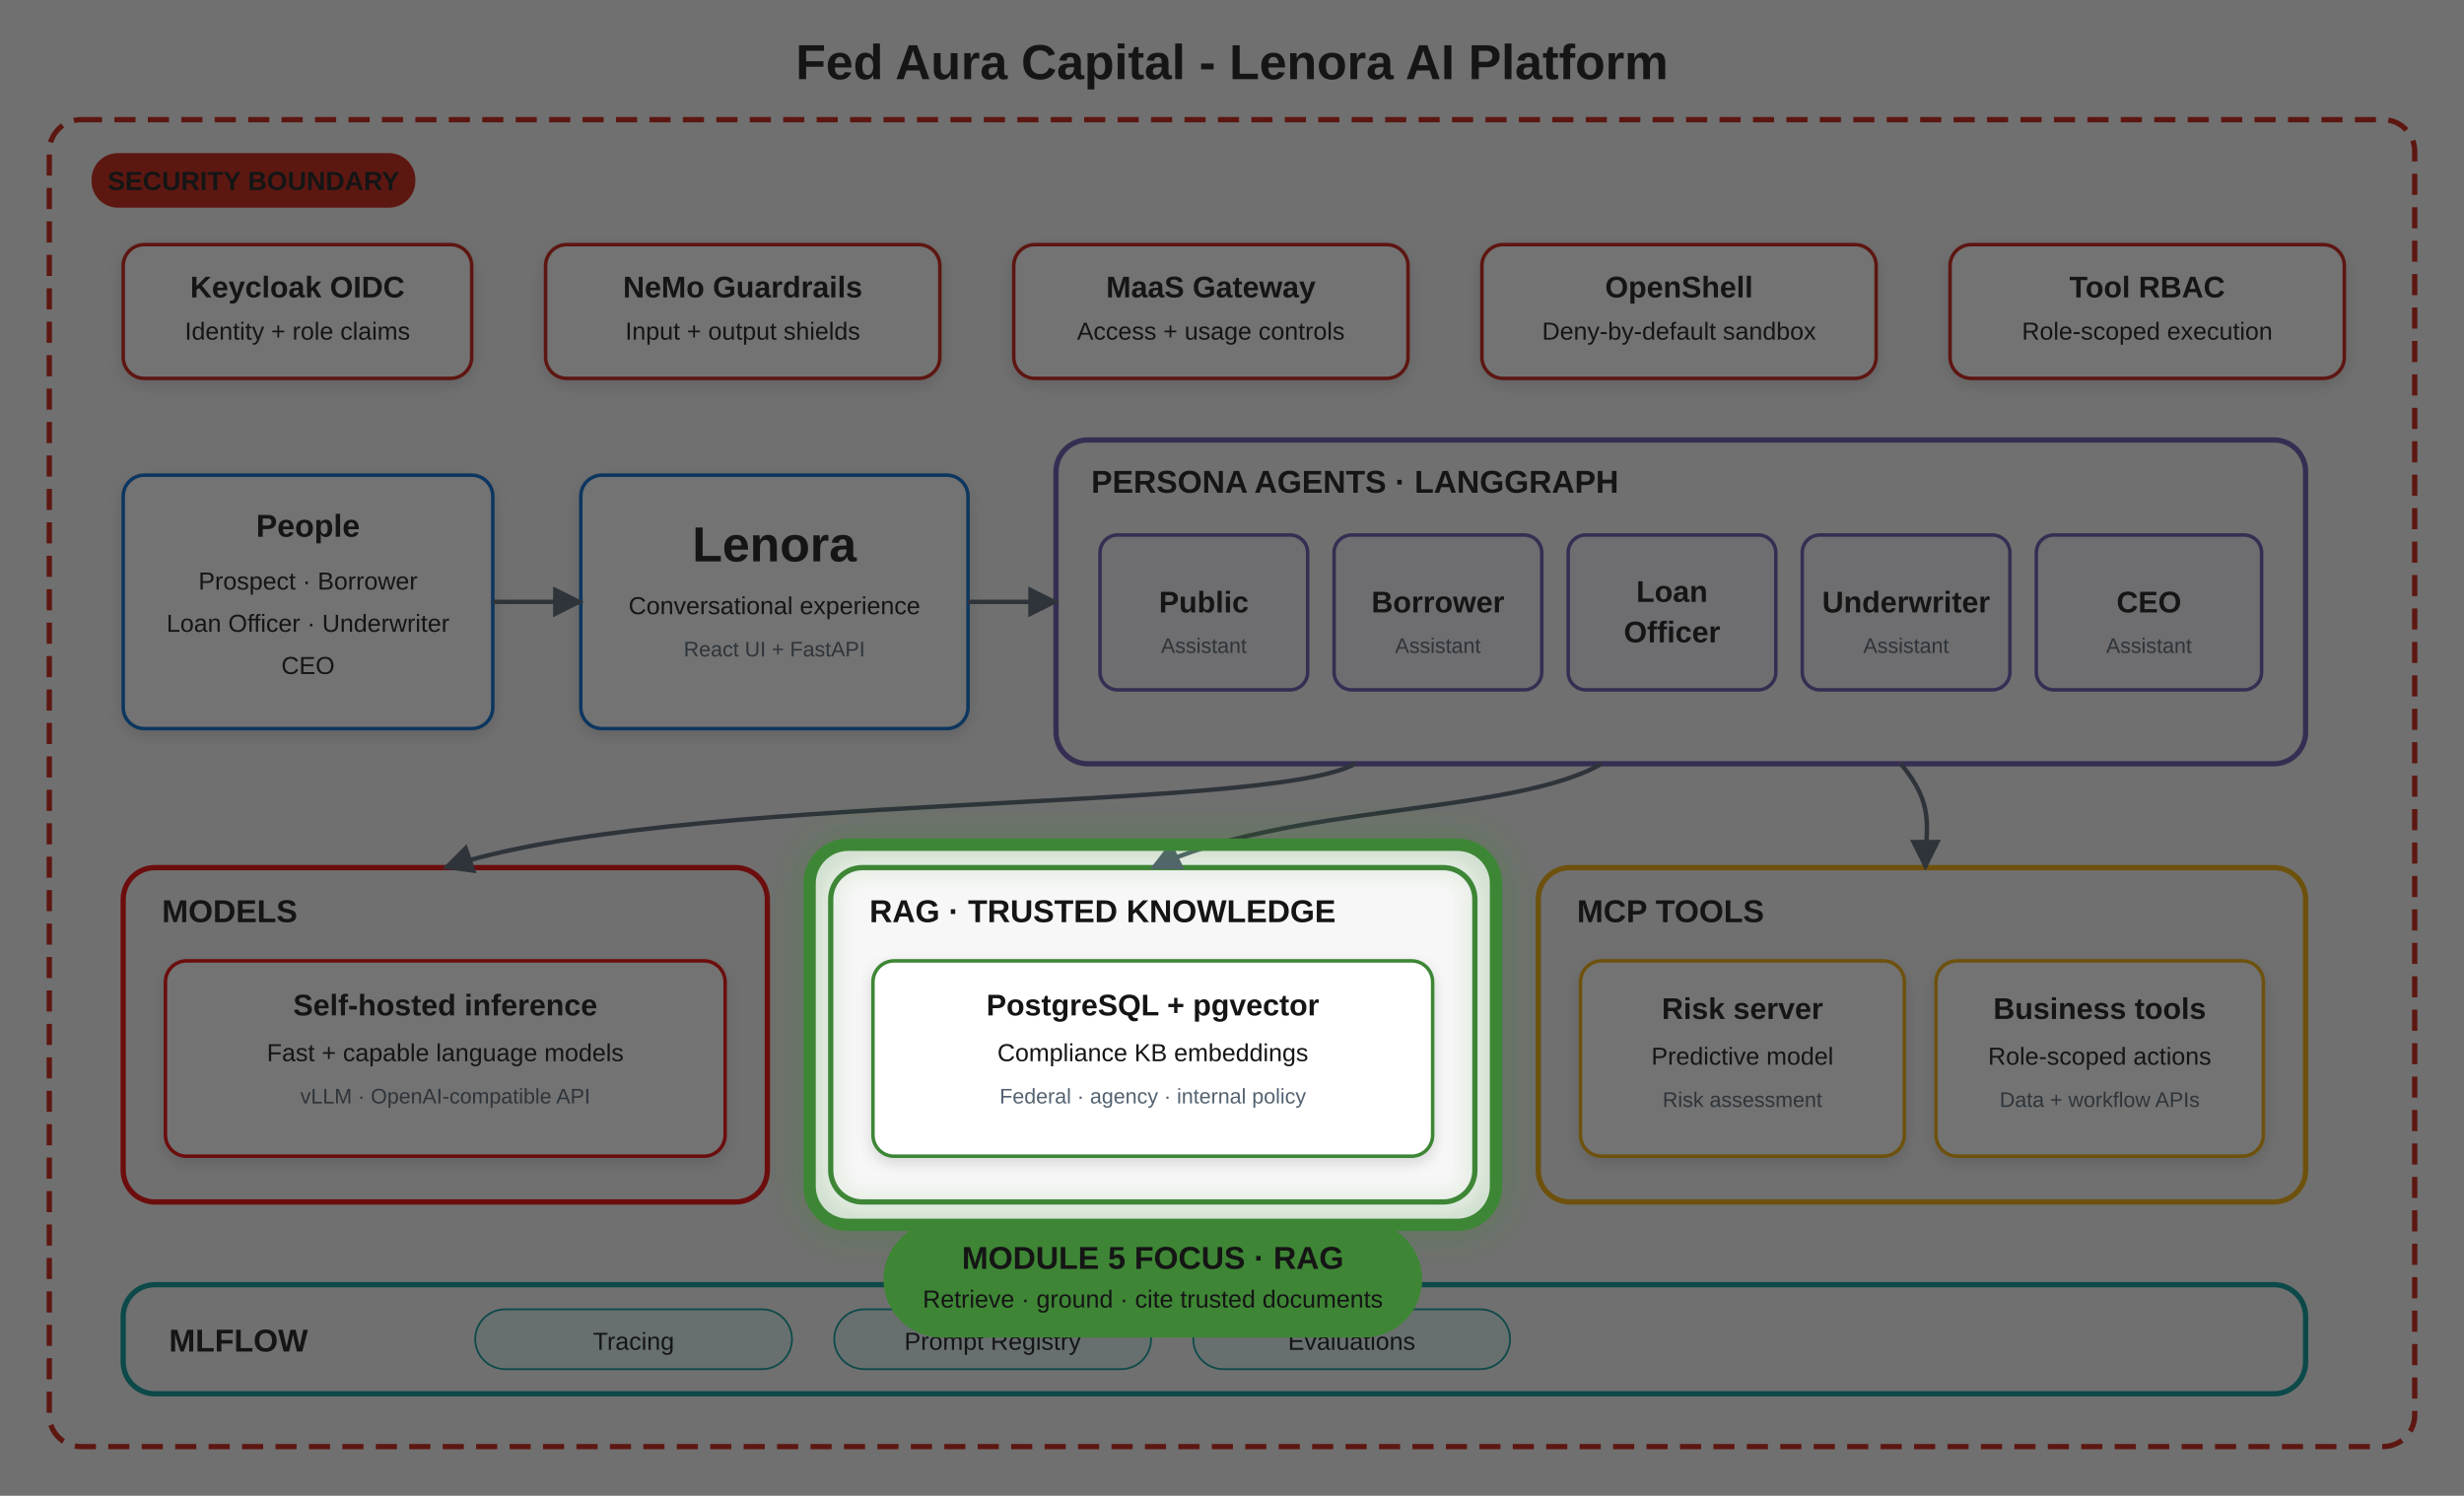
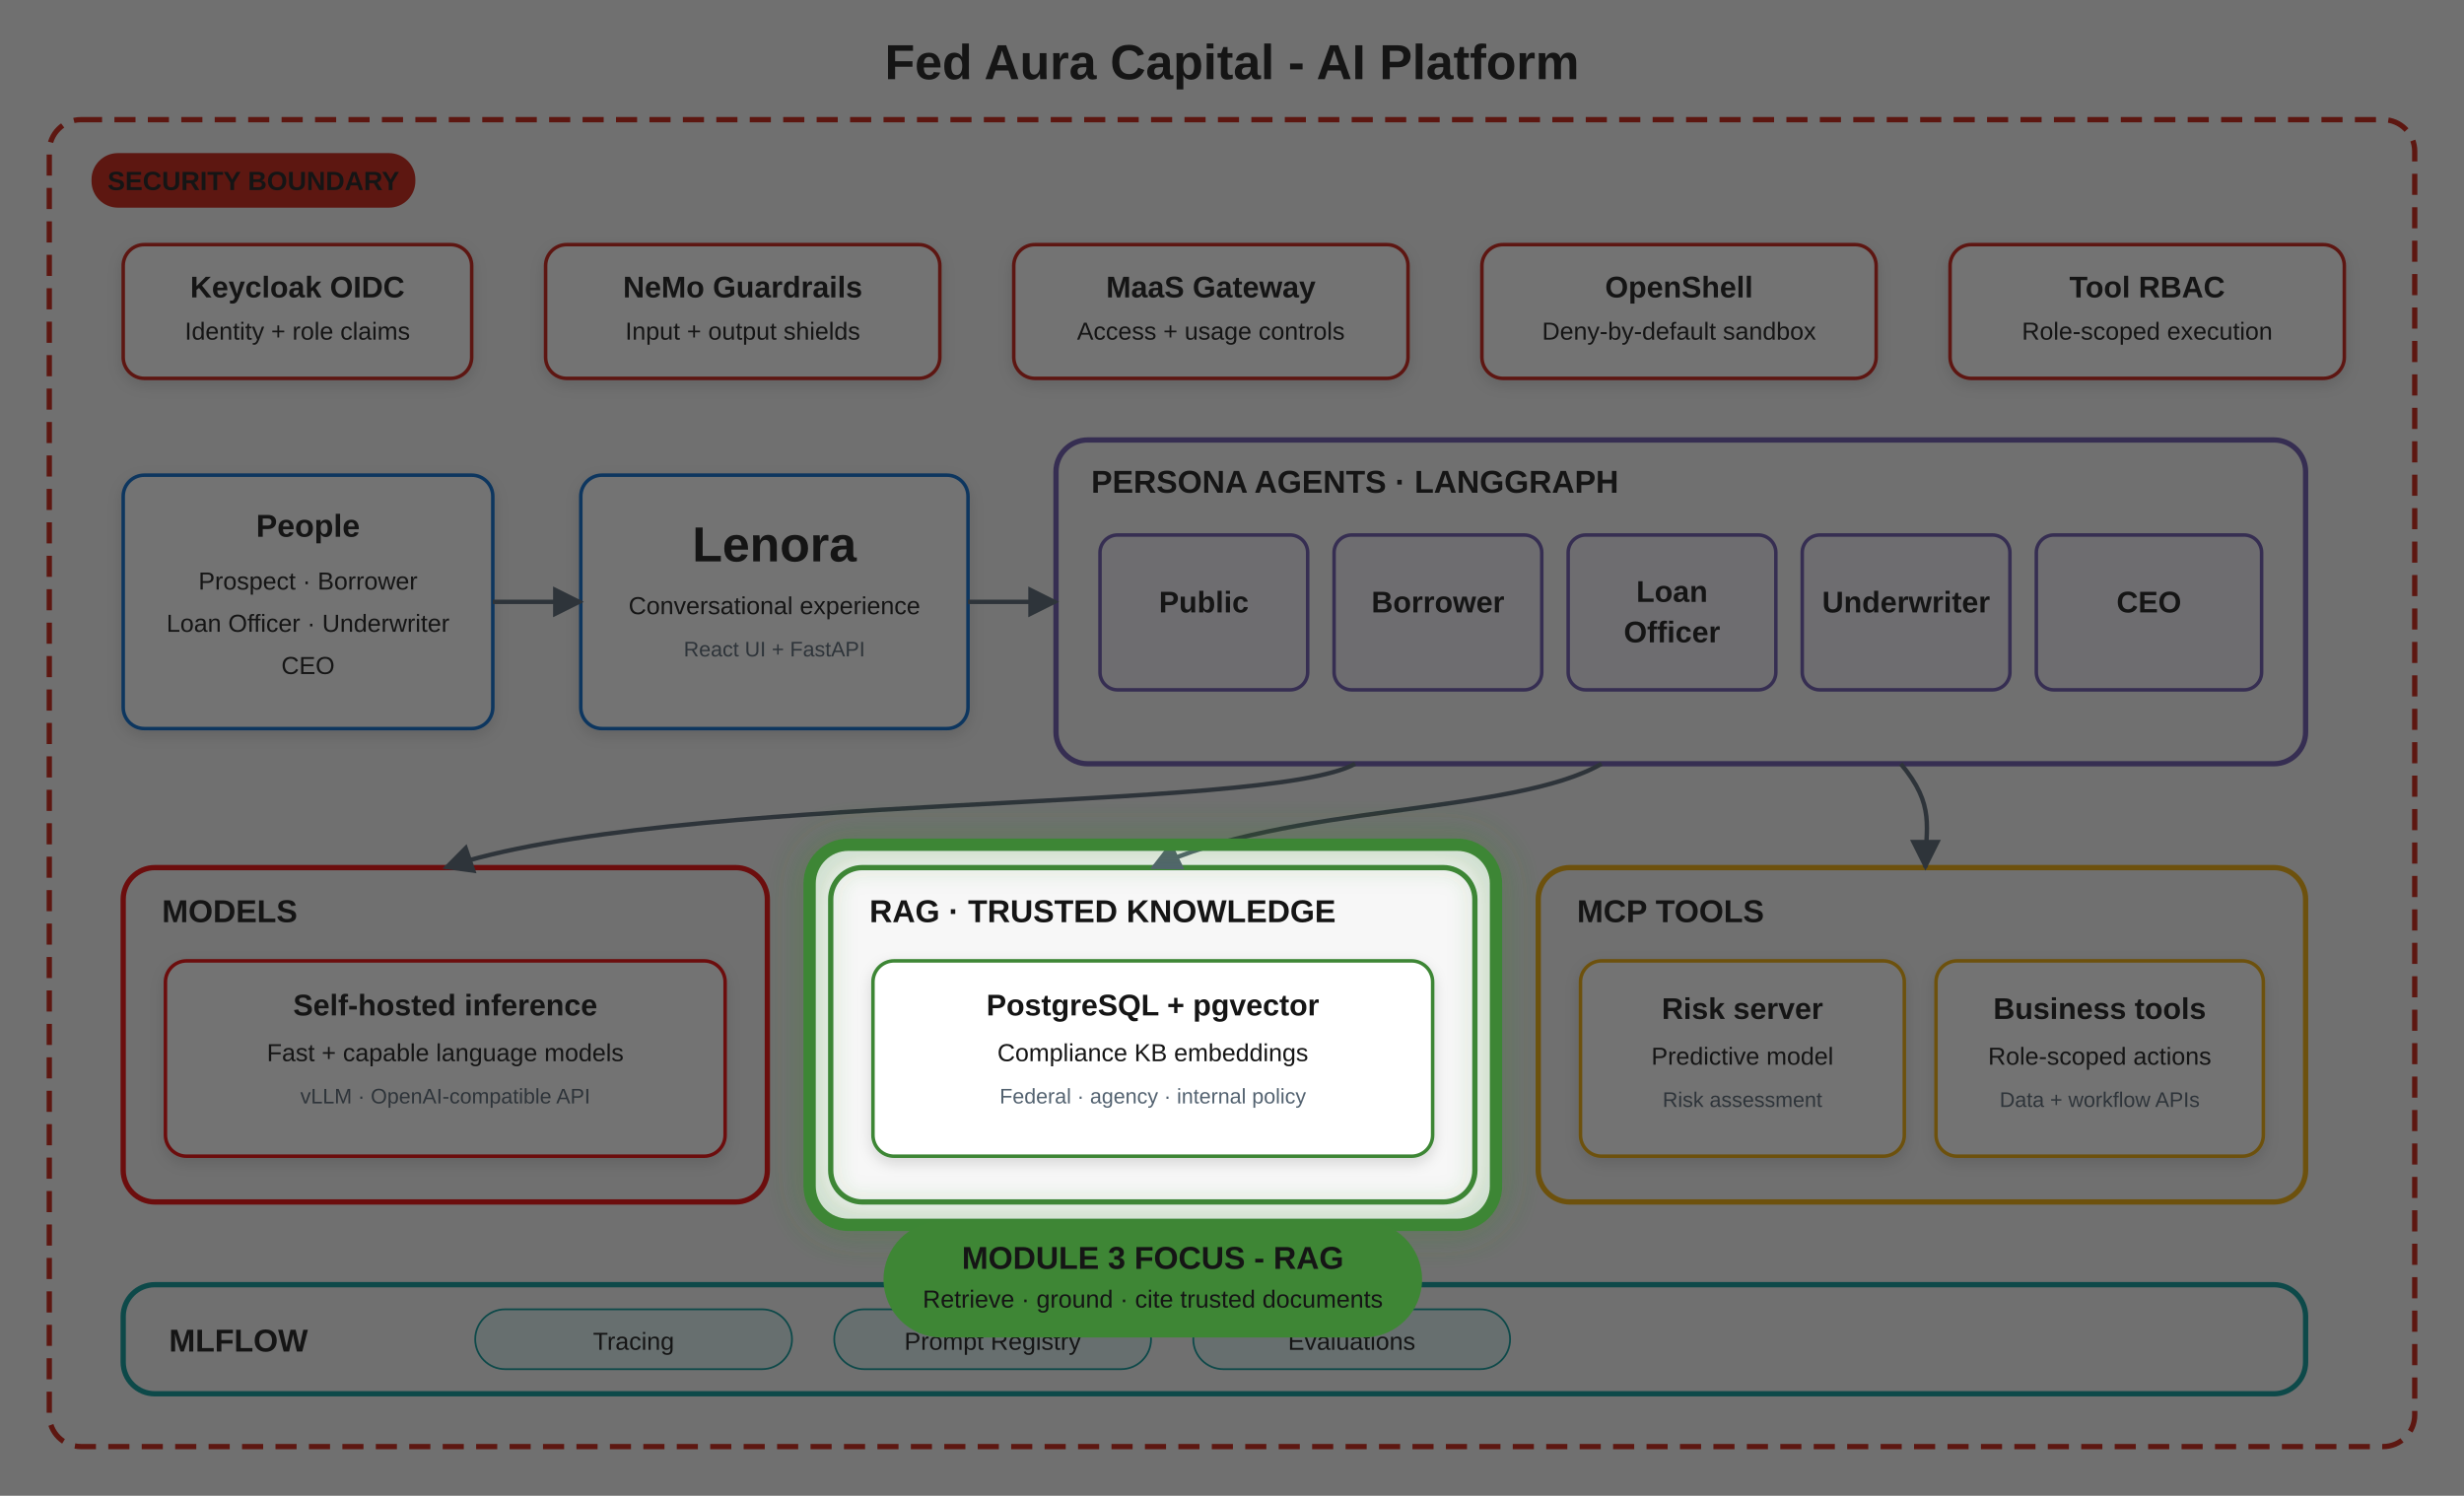
<svg xmlns="http://www.w3.org/2000/svg" width="1400" height="850" viewBox="0 0 1400 850" role="img" aria-labelledby="title desc">
  <defs>
    <mask id="spotlight-mask">
      <rect width="1400" height="850" fill="white" />
      <rect x="458" y="478" width="394" height="220" rx="24" fill="black" />
    </mask>
    <filter id="focus-shadow" x="-20%" y="-20%" width="140%" height="140%">
      <feDropShadow dx="0" dy="0" stdDeviation="10" flood-color="#3e8635" flood-opacity="0.7" />
    </filter>
  </defs>
  <svg width="1400" height="850" viewBox="0 0 1400 850">
    <defs>
      <marker id="arrow" viewBox="0 0 10 10" refX="9" refY="5" markerWidth="7" markerHeight="7" orient="auto-start-reverse">
        <path d="M 0 0 L 10 5 L 0 10 z" fill="#536270" />
      </marker>
      <filter id="shadow" x="-10%" y="-10%" width="120%" height="130%">
        <feDropShadow dx="0" dy="3" stdDeviation="4" flood-color="#151515" flood-opacity="0.14" />
      </filter>
      <style>
      text { font-family: RedHatText, "Red Hat Text", Arial, sans-serif; fill: #151515; }
      .title { font-size: 28px; font-weight: 700; }
      .layer-title { font-size: 18px; font-weight: 700; }
      .card-title { font-size: 17px; font-weight: 700; }
      .body { font-size: 14px; }
      .small { font-size: 12px; fill: #536270; }
      .flow { fill: none; stroke: #536270; stroke-width: 2.5; marker-end: url(#arrow); }
      .flow-dashed { fill: none; stroke: #536270; stroke-width: 2; stroke-dasharray: 7 6; marker-end: url(#arrow); }
      .card { fill: #fff; stroke-width: 2; rx: 12; filter: url(#shadow); }
      .focus-frame { fill: none; stroke-width: 3; rx: 18; }
    </style>
    </defs>
    <rect width="1400" height="850" fill="#f7f7f7" />
-     <text x="700" y="45" class="title" text-anchor="middle">Fed Aura Capital - Lenora AI Platform</text>
+     <text x="700" y="45" class="title" text-anchor="middle">Fed Aura Capital - AI Platform</text>
    <g id="security-layer">
      <rect x="28" y="68" width="1344" height="754" class="focus-frame" stroke="#c9190b" stroke-dasharray="12 7" />
      <rect x="52" y="87" width="184" height="31" rx="15" fill="#c9190b" />
      <text x="144" y="108" text-anchor="middle" font-size="15" font-weight="700" fill="#fff">SECURITY BOUNDARY</text>
      <g id="identity-security">
        <rect x="70" y="139" width="198" height="76" class="card" stroke="#c9190b" />
        <text x="169" y="169" class="card-title" text-anchor="middle">Keycloak OIDC</text>
        <text x="169" y="193" class="body" text-anchor="middle">Identity + role claims</text>
      </g>
      <g id="guardrails-security">
        <rect x="310" y="139" width="224" height="76" class="card" stroke="#c9190b" />
        <text x="422" y="169" class="card-title" text-anchor="middle">NeMo Guardrails</text>
        <text x="422" y="193" class="body" text-anchor="middle">Input + output shields</text>
      </g>
      <g id="gateway-security">
        <rect x="576" y="139" width="224" height="76" class="card" stroke="#c9190b" />
        <text x="688" y="169" class="card-title" text-anchor="middle">MaaS Gateway</text>
        <text x="688" y="193" class="body" text-anchor="middle">Access + usage controls</text>
      </g>
      <g id="sandbox-security">
        <rect x="842" y="139" width="224" height="76" class="card" stroke="#c9190b" />
        <text x="954" y="169" class="card-title" text-anchor="middle">OpenShell</text>
        <text x="954" y="193" class="body" text-anchor="middle">Deny-by-default sandbox</text>
      </g>
      <g id="tool-authorization-security">
        <rect x="1108" y="139" width="224" height="76" class="card" stroke="#c9190b" />
        <text x="1220" y="169" class="card-title" text-anchor="middle">Tool RBAC</text>
        <text x="1220" y="193" class="body" text-anchor="middle">Role-scoped execution</text>
      </g>
    </g>
    <g id="experience-layer">
      <rect x="70" y="270" width="210" height="144" class="card" stroke="#0066cc" />
      <text x="175" y="305" class="layer-title" text-anchor="middle">People</text>
      <text x="175" y="335" class="body" text-anchor="middle">Prospect · Borrower</text>
      <text x="175" y="359" class="body" text-anchor="middle">Loan Officer · Underwriter</text>
      <text x="175" y="383" class="body" text-anchor="middle">CEO</text>
      <rect x="330" y="270" width="220" height="144" class="card" stroke="#0066cc" fill="#e7f1fa" />
      <text x="440" y="319" font-size="28" font-weight="700" text-anchor="middle" fill="#0066cc">Lenora</text>
      <text x="440" y="349" class="body" text-anchor="middle">Conversational experience</text>
      <text x="440" y="373" class="small" text-anchor="middle">React UI + FastAPI</text>
      <path d="M 280 342 L 330 342" class="flow" />
    </g>
    <g id="agents-layer">
      <rect x="600" y="250" width="710" height="184" class="focus-frame" stroke="#6753ac" />
      <text x="620" y="280" class="layer-title" fill="#6753ac">PERSONA AGENTS · LANGGRAPH</text>
      <g fill="#f2f0f8" stroke="#6753ac" stroke-width="2">
        <rect x="625" y="304" width="118" height="88" rx="10" />
        <rect x="758" y="304" width="118" height="88" rx="10" />
        <rect x="891" y="304" width="118" height="88" rx="10" />
        <rect x="1024" y="304" width="118" height="88" rx="10" />
        <rect x="1157" y="304" width="128" height="88" rx="10" />
      </g>
      <text x="684" y="348" class="card-title" text-anchor="middle">Public</text>
-       <text x="684" y="371" class="small" text-anchor="middle">Assistant</text>
      <text x="817" y="348" class="card-title" text-anchor="middle">Borrower</text>
-       <text x="817" y="371" class="small" text-anchor="middle">Assistant</text>
      <text x="950" y="342" class="card-title" text-anchor="middle">Loan</text>
      <text x="950" y="365" class="card-title" text-anchor="middle">Officer</text>
      <text x="1083" y="348" class="card-title" text-anchor="middle">Underwriter</text>
-       <text x="1083" y="371" class="small" text-anchor="middle">Assistant</text>
      <text x="1221" y="348" class="card-title" text-anchor="middle">CEO</text>
-       <text x="1221" y="371" class="small" text-anchor="middle">Assistant</text>
      <path d="M 550 342 L 600 342" class="flow" />
    </g>
    <g id="models-layer">
      <rect x="70" y="493" width="366" height="190" class="focus-frame" stroke="#ee0000" />
      <text x="92" y="524" class="layer-title" fill="#c9190b">MODELS</text>
      <rect x="94" y="546" width="318" height="111" class="card" stroke="#ee0000" fill="#fff1f1" />
      <text x="253" y="577" class="card-title" text-anchor="middle">Self-hosted inference</text>
      <text x="253" y="603" class="body" text-anchor="middle">Fast + capable language models</text>
      <text x="253" y="627" class="small" text-anchor="middle">vLLM · OpenAI-compatible API</text>
    </g>
    <g id="rag-layer">
      <rect x="472" y="493" width="366" height="190" class="focus-frame" stroke="#3e8635" />
      <text x="494" y="524" class="layer-title" fill="#3e8635">RAG · TRUSTED KNOWLEDGE</text>
      <rect x="496" y="546" width="318" height="111" class="card" stroke="#3e8635" fill="#f3faf2" />
      <text x="655" y="577" class="card-title" text-anchor="middle">PostgreSQL + pgvector</text>
      <text x="655" y="603" class="body" text-anchor="middle">Compliance KB embeddings</text>
      <text x="655" y="627" class="small" text-anchor="middle">Federal · agency · internal policy</text>
    </g>
    <g id="mcp-tools-layer">
      <rect x="874" y="493" width="436" height="190" class="focus-frame" stroke="#f0ab00" />
      <text x="896" y="524" class="layer-title" fill="#9c6700">MCP TOOLS</text>
      <rect x="898" y="546" width="184" height="111" class="card" stroke="#f0ab00" fill="#fff8e5" />
      <text x="990" y="579" class="card-title" text-anchor="middle">Risk server</text>
      <text x="990" y="605" class="body" text-anchor="middle">Predictive model</text>
      <text x="990" y="629" class="small" text-anchor="middle">Risk assessment</text>
      <rect x="1100" y="546" width="186" height="111" class="card" stroke="#f0ab00" fill="#fff8e5" />
      <text x="1193" y="579" class="card-title" text-anchor="middle">Business tools</text>
      <text x="1193" y="605" class="body" text-anchor="middle">Role-scoped actions</text>
      <text x="1193" y="629" class="small" text-anchor="middle">Data + workflow APIs</text>
    </g>
    <path d="M 770 434 C 720 462, 380 450, 253 493" class="flow" />
    <path d="M 910 434 C 860 463, 730 457, 655 493" class="flow" />
    <path d="M 1080 434 C 1100 458, 1094 470, 1094 493" class="flow" />
    <g id="observability-layer">
      <rect x="70" y="730" width="1240" height="62" class="focus-frame" stroke="#009596" />
      <text x="96" y="768" class="layer-title" fill="#007878">MLFLOW</text>
      <rect x="270" y="744" width="180" height="34" rx="17" fill="#e0f5f5" stroke="#009596" />
      <text x="360" y="767" class="body" text-anchor="middle">Tracing</text>
      <rect x="474" y="744" width="180" height="34" rx="17" fill="#e0f5f5" stroke="#009596" />
      <text x="564" y="767" class="body" text-anchor="middle">Prompt Registry</text>
      <rect x="678" y="744" width="180" height="34" rx="17" fill="#e0f5f5" stroke="#009596" />
      <text x="768" y="767" class="body" text-anchor="middle">Evaluations</text>
    </g>
  </svg>
  <rect width="1400" height="850" fill="#151515" opacity="0.6" mask="url(#spotlight-mask)" />
  <g id="rag-focus" font-family="RedHatText, 'Red Hat Text', Arial, sans-serif">
    <rect x="460" y="480" width="390" height="216" rx="22" fill="none" stroke="#3e8635" stroke-width="7" filter="url(#focus-shadow)" />
    <rect x="502" y="694" width="306" height="66" rx="33" fill="#3e8635" />
-     <text x="655" y="721" text-anchor="middle" font-size="18" font-weight="700" fill="#ffffff">MODULE 5 FOCUS · RAG</text>
+     <text x="655" y="721" text-anchor="middle" font-size="18" font-weight="700" fill="#ffffff">MODULE 3 FOCUS - RAG</text>
    <text x="655" y="743" text-anchor="middle" font-size="14" fill="#ffffff">Retrieve · ground · cite trusted documents</text>
  </g>
</svg>
